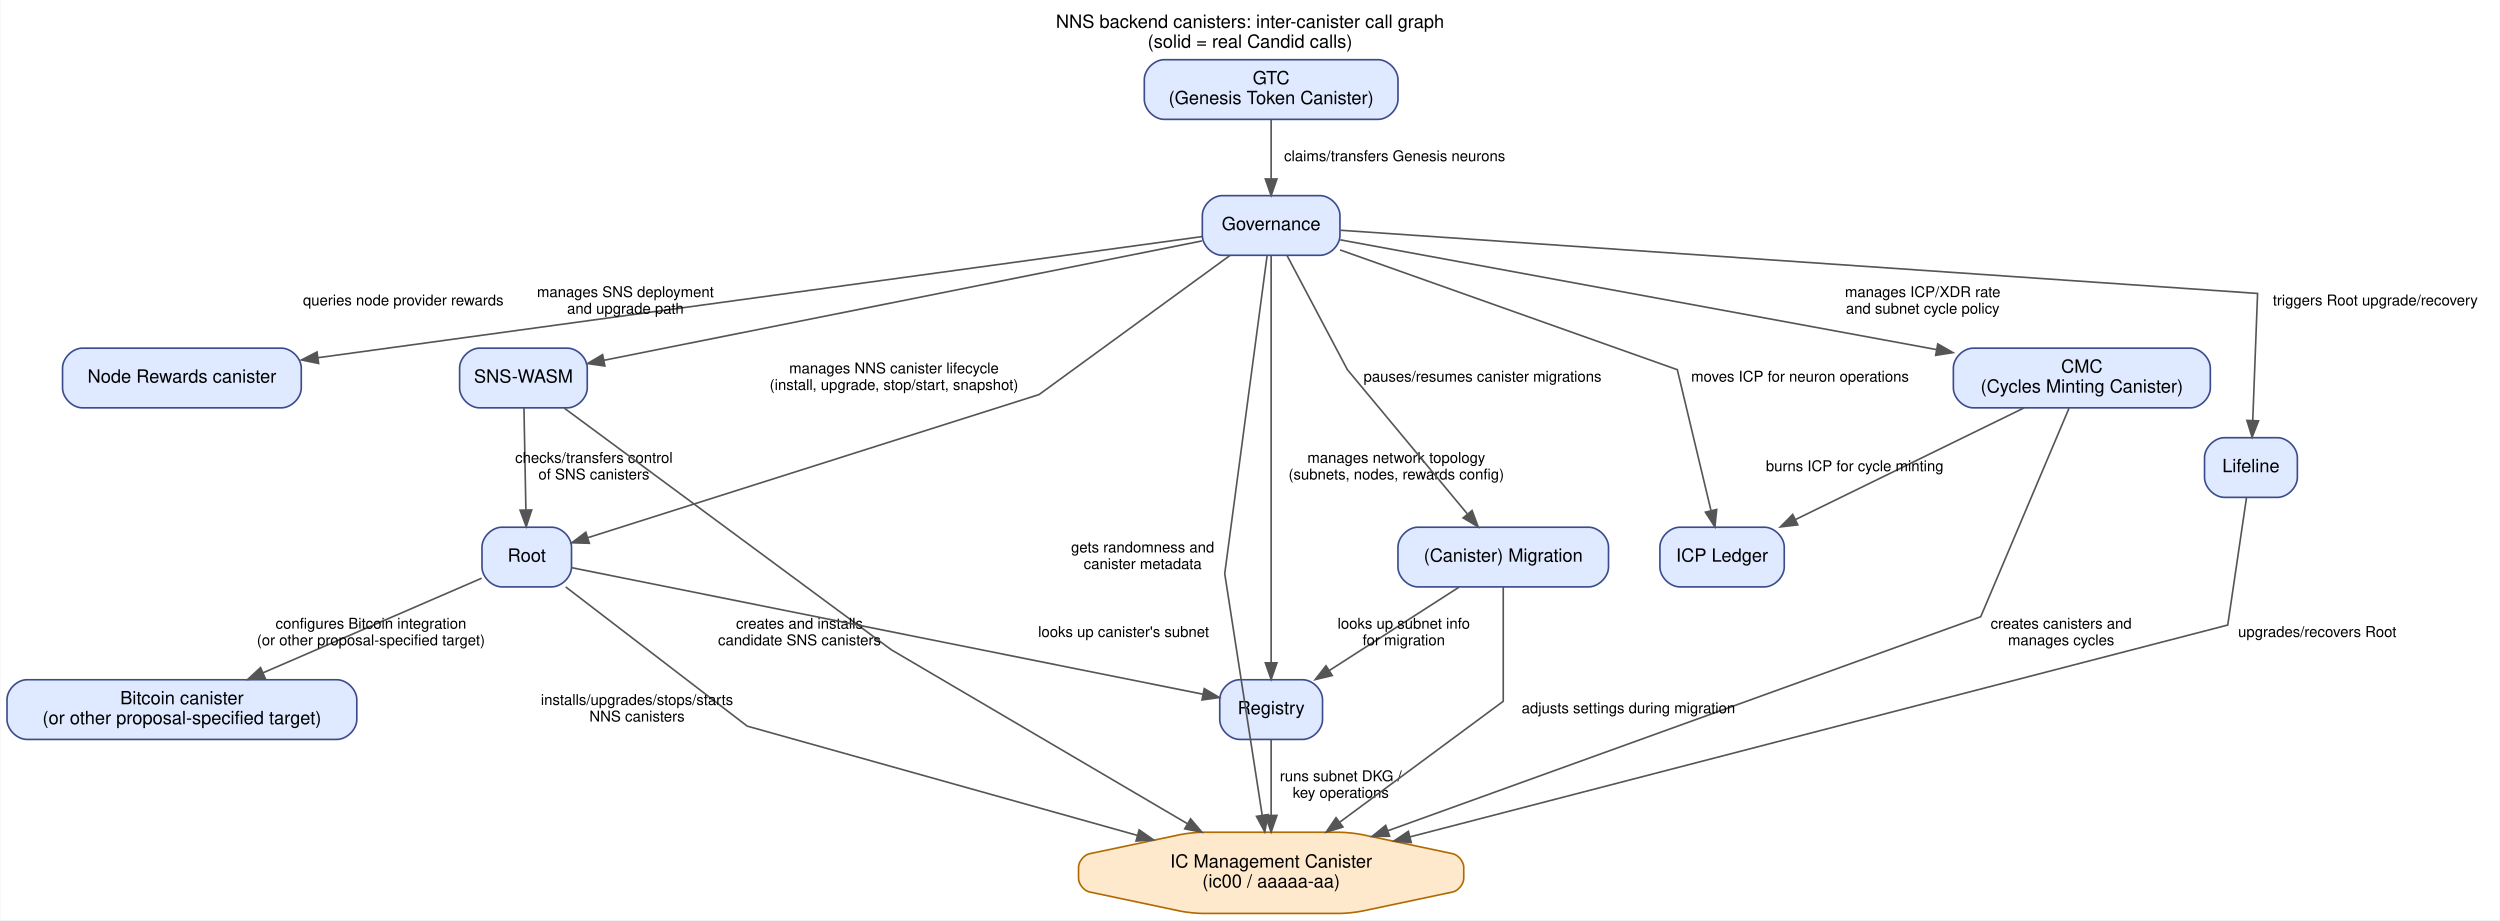
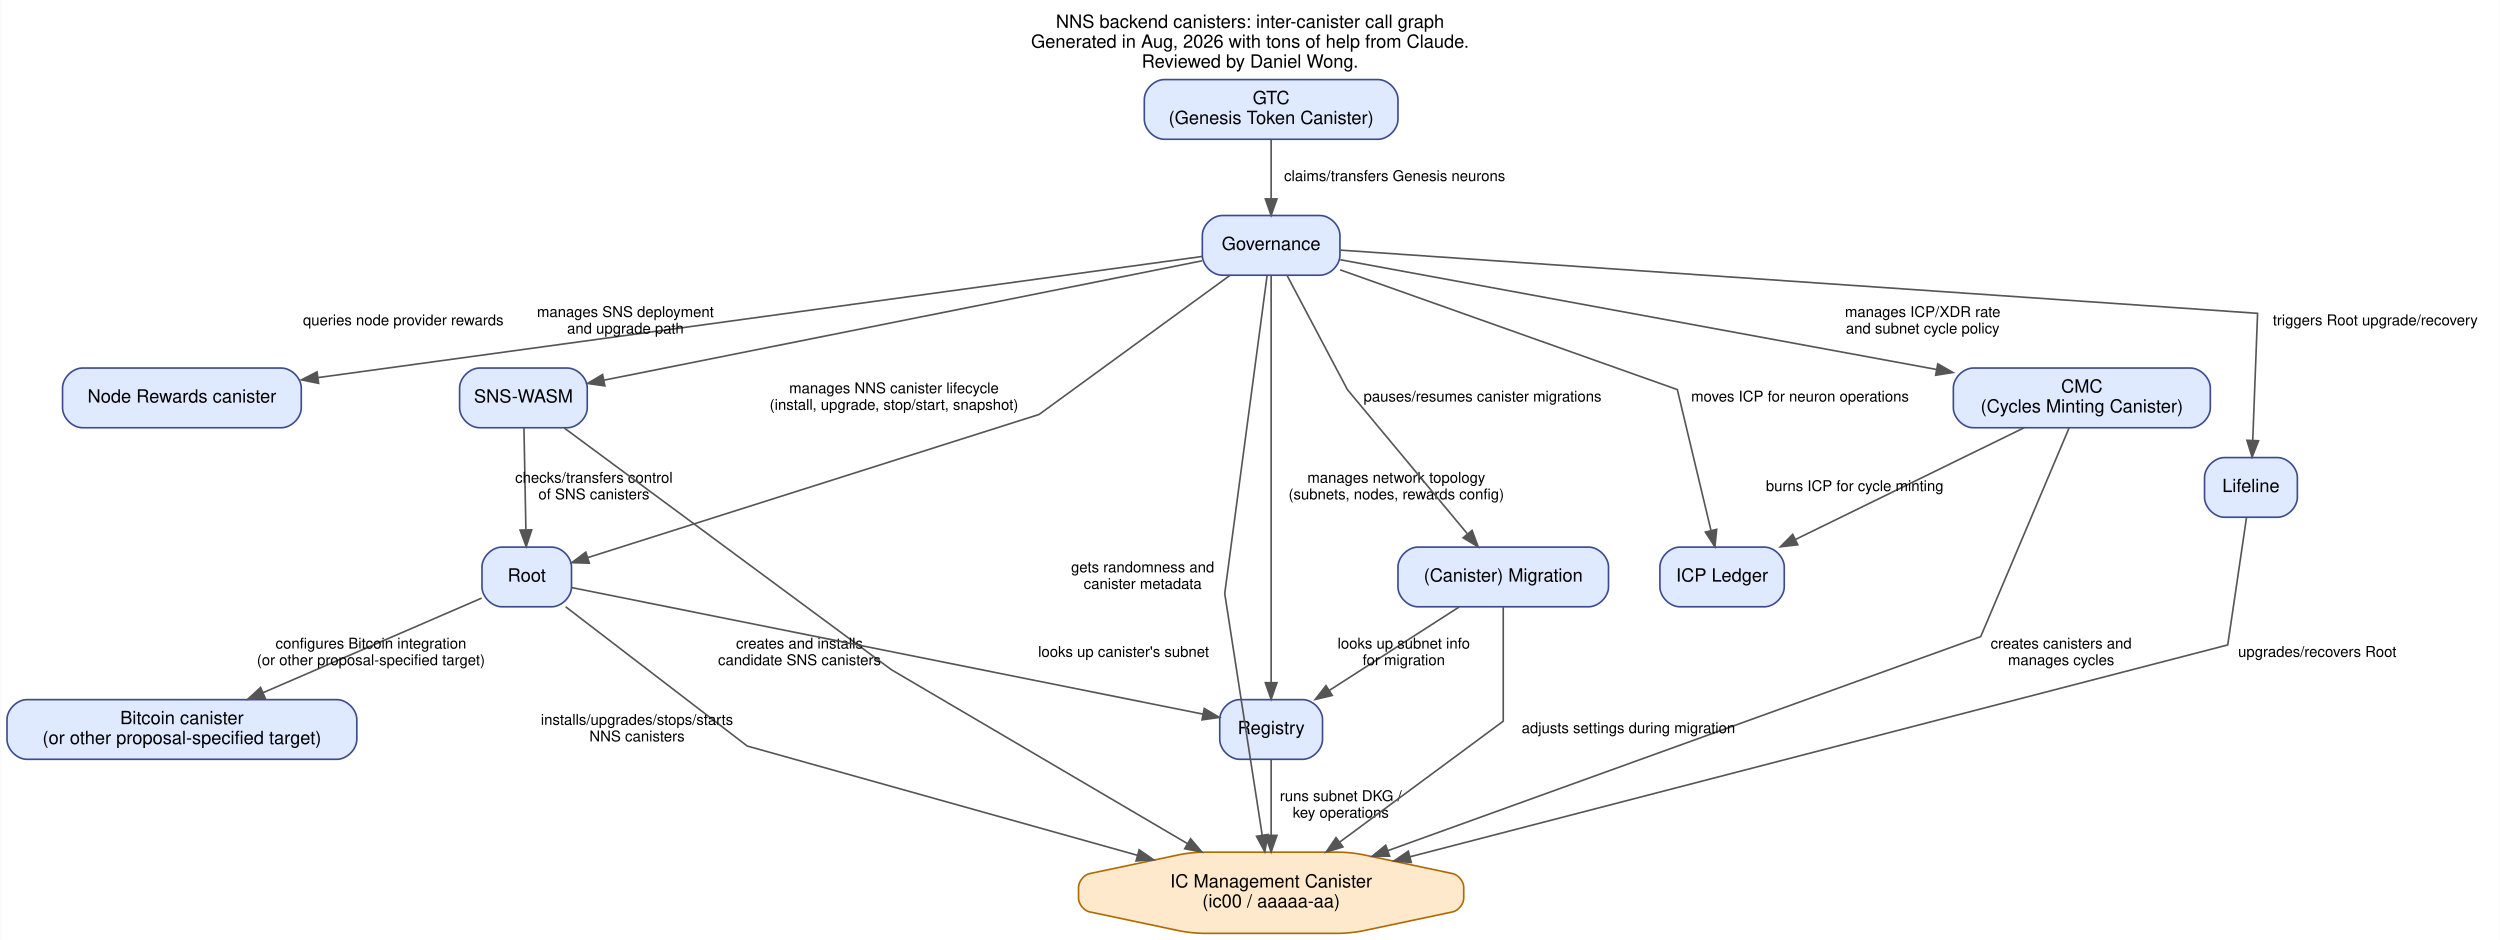
- <svg xmlns="http://www.w3.org/2000/svg" width="1508pt" height="555pt" viewBox="0.00 0.00 1507.50 554.98">
-   <g id="graph0" class="graph" transform="scale(1 1) rotate(0) translate(4 550.98)">
-     <polygon fill="white" stroke="transparent" points="-4,4 -4,-550.98 1503.5,-550.98 1503.5,4 -4,4" />
-     <text text-anchor="middle" x="749.75" y="-534.18" font-family="Helvetica,sans-Serif" font-size="11.00">NNS backend canisters: inter-canister call graph</text>
-     <text text-anchor="middle" x="749.75" y="-522.18" font-family="Helvetica,sans-Serif" font-size="11.00">(solid = real Candid calls)</text>
+ <svg xmlns="http://www.w3.org/2000/svg" width="1508pt" height="567pt" viewBox="0.00 0.00 1507.50 566.98">
+   <g id="graph0" class="graph" transform="scale(1 1) rotate(0) translate(4 562.98)">
+     <polygon fill="white" stroke="transparent" points="-4,4 -4,-562.98 1503.5,-562.98 1503.5,4 -4,4" />
+     <text text-anchor="middle" x="749.75" y="-546.18" font-family="Helvetica,sans-Serif" font-size="11.00">NNS backend canisters: inter-canister call graph</text>
+     <text text-anchor="middle" x="749.75" y="-534.18" font-family="Helvetica,sans-Serif" font-size="11.00">Generated in Aug, 2026 with tons of help from Claude.</text>
+     <text text-anchor="middle" x="749.75" y="-522.18" font-family="Helvetica,sans-Serif" font-size="11.00">Reviewed by Daniel Wong.</text>
    <g id="node1" class="node">
      <path fill="#dfe9ff" stroke="#3b4b8c" d="M165.5,-340.98C165.5,-340.98 45.5,-340.98 45.5,-340.98 39.5,-340.98 33.5,-334.98 33.5,-328.98 33.5,-328.98 33.5,-316.98 33.5,-316.98 33.5,-310.98 39.5,-304.98 45.5,-304.98 45.5,-304.98 165.5,-304.98 165.5,-304.98 171.5,-304.98 177.5,-310.98 177.5,-316.98 177.5,-316.98 177.5,-328.98 177.5,-328.98 177.5,-334.98 171.5,-340.98 165.5,-340.98" />
      <text text-anchor="middle" x="105.5" y="-320.18" font-family="Helvetica,sans-Serif" font-size="11.00">Node Rewards canister</text>
    </g>
    <g id="node2" class="node">
      <path fill="#dfe9ff" stroke="#3b4b8c" d="M199,-140.98C199,-140.98 12,-140.98 12,-140.98 6,-140.98 0,-134.98 0,-128.98 0,-128.98 0,-116.98 0,-116.98 0,-110.98 6,-104.98 12,-104.98 12,-104.98 199,-104.98 199,-104.98 205,-104.98 211,-110.98 211,-116.98 211,-116.98 211,-128.98 211,-128.98 211,-134.98 205,-140.98 199,-140.98" />
      <text text-anchor="middle" x="105.5" y="-126.18" font-family="Helvetica,sans-Serif" font-size="11.00">Bitcoin canister</text>
      <text text-anchor="middle" x="105.5" y="-114.18" font-family="Helvetica,sans-Serif" font-size="11.00">(or other proposal-specified target)</text>
    </g>
    <g id="node3" class="node">
      <path fill="#dfe9ff" stroke="#3b4b8c" d="M338,-340.98C338,-340.98 285,-340.98 285,-340.98 279,-340.98 273,-334.98 273,-328.98 273,-328.98 273,-316.98 273,-316.98 273,-310.98 279,-304.98 285,-304.98 285,-304.98 338,-304.98 338,-304.98 344,-304.98 350,-310.98 350,-316.98 350,-316.98 350,-328.98 350,-328.98 350,-334.98 344,-340.98 338,-340.98" />
      <text text-anchor="middle" x="311.5" y="-320.18" font-family="Helvetica,sans-Serif" font-size="11.00">SNS-WASM</text>
    </g>
    <g id="node4" class="node">
      <path fill="#dfe9ff" stroke="#3b4b8c" d="M328.5,-232.98C328.5,-232.98 298.5,-232.98 298.5,-232.98 292.5,-232.98 286.5,-226.98 286.5,-220.98 286.5,-220.98 286.5,-208.98 286.5,-208.98 286.5,-202.98 292.5,-196.98 298.5,-196.98 298.5,-196.98 328.5,-196.98 328.5,-196.98 334.5,-196.98 340.5,-202.98 340.5,-208.98 340.5,-208.98 340.5,-220.98 340.5,-220.98 340.5,-226.98 334.5,-232.98 328.5,-232.98" />
      <text text-anchor="middle" x="313.5" y="-212.18" font-family="Helvetica,sans-Serif" font-size="11.00">Root</text>
    </g>
    <g id="edge15" class="edge">
      <path fill="none" stroke="#555555" d="M311.82,-304.95C312.13,-288.36 312.62,-262.87 312.98,-243.41" />
      <polygon fill="#555555" stroke="#555555" points="316.48,-243.39 313.17,-233.32 309.48,-243.26 316.48,-243.39" />
      <text text-anchor="middle" x="354" y="-271.78" font-family="Helvetica,sans-Serif" font-size="9.00">checks/transfers control</text>
      <text text-anchor="middle" x="354" y="-261.78" font-family="Helvetica,sans-Serif" font-size="9.00">of SNS canisters</text>
    </g>
    <g id="node8" class="node">
      <path fill="#ffe9cc" stroke="#b06a00" d="M878.67,-21.11C878.67,-21.11 878.67,-27.87 878.67,-27.87 878.67,-31.25 875.36,-35.33 872.06,-36.03 872.06,-36.03 817.24,-47.58 817.24,-47.58 813.93,-48.28 807.24,-48.98 803.86,-48.98 803.86,-48.98 721.14,-48.98 721.14,-48.98 717.76,-48.98 711.07,-48.28 707.76,-47.58 707.76,-47.58 652.94,-36.03 652.94,-36.03 649.64,-35.33 646.33,-31.25 646.33,-27.87 646.33,-27.87 646.33,-21.11 646.33,-21.11 646.33,-17.73 649.64,-13.65 652.94,-12.96 652.94,-12.96 707.76,-1.4 707.76,-1.4 711.07,-0.71 717.76,-0.01 721.14,-0.01 721.14,-0.01 803.86,-0.01 803.86,-0.01 807.24,-0.01 813.93,-0.71 817.24,-1.4 817.24,-1.4 872.06,-12.96 872.06,-12.96 875.36,-13.65 878.67,-17.73 878.67,-21.11" />
      <text text-anchor="middle" x="762.5" y="-27.69" font-family="Helvetica,sans-Serif" font-size="11.00">IC Management Canister</text>
      <text text-anchor="middle" x="762.5" y="-15.69" font-family="Helvetica,sans-Serif" font-size="11.00">(ic00 / aaaaa-aa)</text>
    </g>
    <g id="edge14" class="edge">
      <path fill="none" stroke="#555555" d="M336.11,-304.81C393.91,-262.11 533.5,-158.98 533.5,-158.98 533.5,-158.98 644.52,-93.78 711.96,-54.17" />
      <polygon fill="#555555" stroke="#555555" points="713.91,-57.09 720.76,-49 710.37,-51.05 713.91,-57.09" />
      <text text-anchor="middle" x="478" y="-171.78" font-family="Helvetica,sans-Serif" font-size="9.00">creates and installs</text>
      <text text-anchor="middle" x="478" y="-161.78" font-family="Helvetica,sans-Serif" font-size="9.00">candidate SNS canisters</text>
    </g>
    <g id="edge12" class="edge">
      <path fill="none" stroke="#555555" d="M286.31,-202.22C252.9,-187.76 195.6,-162.97 154.46,-145.17" />
      <polygon fill="#555555" stroke="#555555" points="155.72,-141.9 145.15,-141.14 152.94,-148.33 155.72,-141.9" />
      <text text-anchor="middle" x="219.5" y="-171.78" font-family="Helvetica,sans-Serif" font-size="9.00">configures Bitcoin integration</text>
      <text text-anchor="middle" x="219.5" y="-161.78" font-family="Helvetica,sans-Serif" font-size="9.00">(or other proposal-specified target)</text>
    </g>
    <g id="node7" class="node">
      <path fill="#dfe9ff" stroke="#3b4b8c" d="M781.5,-140.98C781.5,-140.98 743.5,-140.98 743.5,-140.98 737.5,-140.98 731.5,-134.98 731.5,-128.98 731.5,-128.98 731.5,-116.98 731.5,-116.98 731.5,-110.98 737.5,-104.98 743.5,-104.98 743.5,-104.98 781.5,-104.98 781.5,-104.98 787.5,-104.98 793.5,-110.98 793.5,-116.98 793.5,-116.98 793.5,-128.98 793.5,-128.98 793.5,-134.98 787.5,-140.98 781.5,-140.98" />
      <text text-anchor="middle" x="762.5" y="-120.18" font-family="Helvetica,sans-Serif" font-size="11.00">Registry</text>
    </g>
    <g id="edge11" class="edge">
      <path fill="none" stroke="#555555" d="M340.58,-208.56C416.34,-193.37 630.85,-150.37 721.38,-132.23" />
      <polygon fill="#555555" stroke="#555555" points="722.16,-135.64 731.28,-130.24 720.79,-128.78 722.16,-135.64" />
      <text text-anchor="middle" x="673.5" y="-166.78" font-family="Helvetica,sans-Serif" font-size="9.00">looks up canister's subnet</text>
    </g>
    <g id="edge10" class="edge">
      <path fill="none" stroke="#555555" d="M336.97,-196.98C375.15,-167.7 446.5,-112.98 446.5,-112.98 446.5,-112.98 588.21,-73.3 681.83,-47.08" />
      <polygon fill="#555555" stroke="#555555" points="682.9,-50.42 691.58,-44.35 681.01,-43.68 682.9,-50.42" />
      <text text-anchor="middle" x="380" y="-125.78" font-family="Helvetica,sans-Serif" font-size="9.00">installs/upgrades/stops/starts</text>
      <text text-anchor="middle" x="380" y="-115.78" font-family="Helvetica,sans-Serif" font-size="9.00">NNS canisters</text>
    </g>
    <g id="node5" class="node">
      <path fill="#dfe9ff" stroke="#3b4b8c" d="M827,-514.98C827,-514.98 698,-514.98 698,-514.98 692,-514.98 686,-508.98 686,-502.98 686,-502.98 686,-490.98 686,-490.98 686,-484.98 692,-478.98 698,-478.98 698,-478.98 827,-478.98 827,-478.98 833,-478.98 839,-484.98 839,-490.98 839,-490.98 839,-502.98 839,-502.98 839,-508.98 833,-514.98 827,-514.98" />
      <text text-anchor="middle" x="762.5" y="-500.18" font-family="Helvetica,sans-Serif" font-size="11.00">GTC</text>
      <text text-anchor="middle" x="762.5" y="-488.18" font-family="Helvetica,sans-Serif" font-size="11.00">(Genesis Token Canister)</text>
    </g>
    <g id="node6" class="node">
      <path fill="#dfe9ff" stroke="#3b4b8c" d="M792,-432.98C792,-432.98 733,-432.98 733,-432.98 727,-432.98 721,-426.98 721,-420.98 721,-420.98 721,-408.98 721,-408.98 721,-402.98 727,-396.98 733,-396.98 733,-396.98 792,-396.98 792,-396.98 798,-396.98 804,-402.98 804,-408.98 804,-408.98 804,-420.98 804,-420.98 804,-426.98 798,-432.98 792,-432.98" />
      <text text-anchor="middle" x="762.5" y="-412.18" font-family="Helvetica,sans-Serif" font-size="11.00">Governance</text>
    </g>
    <g id="edge16" class="edge">
      <path fill="none" stroke="#555555" d="M762.5,-478.62C762.5,-468.28 762.5,-454.92 762.5,-443.2" />
      <polygon fill="#555555" stroke="#555555" points="766,-443.03 762.5,-433.03 759,-443.03 766,-443.03" />
      <text text-anchor="middle" x="837" y="-453.78" font-family="Helvetica,sans-Serif" font-size="9.00">claims/transfers Genesis neurons</text>
    </g>
    <g id="edge8" class="edge">
      <path fill="none" stroke="#555555" d="M720.9,-408.29C614.16,-393.66 329.03,-354.6 187.52,-335.22" />
      <polygon fill="#555555" stroke="#555555" points="187.96,-331.75 177.58,-333.86 187.01,-338.68 187.96,-331.75" />
      <text text-anchor="middle" x="239" y="-366.78" font-family="Helvetica,sans-Serif" font-size="9.00">queries node provider rewards</text>
    </g>
    <g id="edge3" class="edge">
      <path fill="none" stroke="#555555" d="M720.88,-405.68C637.21,-388.98 449.02,-351.43 359.97,-333.66" />
      <polygon fill="#555555" stroke="#555555" points="360.61,-330.22 350.12,-331.69 359.24,-337.08 360.61,-330.22" />
      <text text-anchor="middle" x="373" y="-371.78" font-family="Helvetica,sans-Serif" font-size="9.00">manages SNS deployment</text>
      <text text-anchor="middle" x="373" y="-361.78" font-family="Helvetica,sans-Serif" font-size="9.00">and upgrade path</text>
    </g>
    <g id="edge1" class="edge">
      <path fill="none" stroke="#555555" d="M737.79,-396.98C697.6,-367.7 622.5,-312.98 622.5,-312.98 622.5,-312.98 432.25,-252.65 350.32,-226.66" />
      <polygon fill="#555555" stroke="#555555" points="351.24,-223.28 340.65,-223.59 349.12,-229.95 351.24,-223.28" />
      <text text-anchor="middle" x="535" y="-325.78" font-family="Helvetica,sans-Serif" font-size="9.00">manages NNS canister lifecycle</text>
      <text text-anchor="middle" x="535" y="-315.78" font-family="Helvetica,sans-Serif" font-size="9.00">(install, upgrade, stop/start, snapshot)</text>
    </g>
    <g id="edge2" class="edge">
      <path fill="none" stroke="#555555" d="M762.5,-396.92C762.5,-359.93 762.5,-278.98 762.5,-278.98 762.5,-278.98 762.5,-196.15 762.5,-151.2" />
      <polygon fill="#555555" stroke="#555555" points="766,-151.18 762.5,-141.18 759,-151.18 766,-151.18" />
      <text text-anchor="middle" x="838" y="-271.78" font-family="Helvetica,sans-Serif" font-size="9.00">manages network topology</text>
      <text text-anchor="middle" x="838" y="-261.78" font-family="Helvetica,sans-Serif" font-size="9.00">(subnets, nodes, rewards config)</text>
    </g>
    <g id="edge9" class="edge">
      <path fill="none" stroke="#555555" d="M760.06,-396.71C753.25,-345.62 734.5,-204.98 734.5,-204.98 734.5,-204.98 749,-111.52 757.13,-59.11" />
      <polygon fill="#555555" stroke="#555555" points="760.59,-59.63 758.67,-49.21 753.67,-58.56 760.59,-59.63" />
      <text text-anchor="middle" x="685" y="-217.78" font-family="Helvetica,sans-Serif" font-size="9.00">gets randomness and</text>
      <text text-anchor="middle" x="685" y="-207.78" font-family="Helvetica,sans-Serif" font-size="9.00">canister metadata</text>
    </g>
    <g id="node9" class="node">
      <path fill="#dfe9ff" stroke="#3b4b8c" d="M1317,-340.98C1317,-340.98 1186,-340.98 1186,-340.98 1180,-340.98 1174,-334.98 1174,-328.98 1174,-328.98 1174,-316.98 1174,-316.98 1174,-310.98 1180,-304.98 1186,-304.98 1186,-304.98 1317,-304.98 1317,-304.98 1323,-304.98 1329,-310.98 1329,-316.98 1329,-316.98 1329,-328.98 1329,-328.98 1329,-334.98 1323,-340.98 1317,-340.98" />
      <text text-anchor="middle" x="1251.5" y="-326.18" font-family="Helvetica,sans-Serif" font-size="11.00">CMC</text>
      <text text-anchor="middle" x="1251.5" y="-314.18" font-family="Helvetica,sans-Serif" font-size="11.00">(Cycles Minting Canister)</text>
    </g>
    <g id="edge4" class="edge">
      <path fill="none" stroke="#555555" d="M804.19,-406.31C883.51,-391.71 1057.67,-359.66 1163.75,-340.13" />
      <polygon fill="#555555" stroke="#555555" points="1164.6,-343.54 1173.8,-338.28 1163.33,-336.65 1164.6,-343.54" />
      <text text-anchor="middle" x="1155.5" y="-371.78" font-family="Helvetica,sans-Serif" font-size="9.00">manages ICP/XDR rate</text>
      <text text-anchor="middle" x="1155.5" y="-361.78" font-family="Helvetica,sans-Serif" font-size="9.00">and subnet cycle policy</text>
    </g>
    <g id="node10" class="node">
      <path fill="#dfe9ff" stroke="#3b4b8c" d="M1060,-232.98C1060,-232.98 1009,-232.98 1009,-232.98 1003,-232.98 997,-226.98 997,-220.98 997,-220.98 997,-208.98 997,-208.98 997,-202.98 1003,-196.98 1009,-196.98 1009,-196.98 1060,-196.98 1060,-196.98 1066,-196.98 1072,-202.98 1072,-208.98 1072,-208.98 1072,-220.98 1072,-220.98 1072,-226.98 1066,-232.98 1060,-232.98" />
      <text text-anchor="middle" x="1034.5" y="-212.18" font-family="Helvetica,sans-Serif" font-size="11.00">ICP Ledger</text>
    </g>
    <g id="edge5" class="edge">
      <path fill="none" stroke="#555555" d="M804.06,-400.23C873.96,-375.4 1007.5,-327.98 1007.5,-327.98 1007.5,-327.98 1019.74,-276.77 1027.74,-243.3" />
      <polygon fill="#555555" stroke="#555555" points="1031.24,-243.68 1030.16,-233.14 1024.43,-242.05 1031.24,-243.68" />
      <text text-anchor="middle" x="1081.5" y="-320.78" font-family="Helvetica,sans-Serif" font-size="9.00">moves ICP for neuron operations</text>
    </g>
    <g id="node11" class="node">
      <path fill="#dfe9ff" stroke="#3b4b8c" d="M954,-232.98C954,-232.98 851,-232.98 851,-232.98 845,-232.98 839,-226.98 839,-220.98 839,-220.98 839,-208.98 839,-208.98 839,-202.98 845,-196.98 851,-196.98 851,-196.98 954,-196.98 954,-196.98 960,-196.98 966,-202.98 966,-208.98 966,-208.98 966,-220.98 966,-220.98 966,-226.98 960,-232.98 954,-232.98" />
      <text text-anchor="middle" x="902.5" y="-212.18" font-family="Helvetica,sans-Serif" font-size="11.00">(Canister) Migration</text>
    </g>
    <g id="edge7" class="edge">
      <path fill="none" stroke="#555555" d="M772.03,-396.96C785.5,-371.47 808.5,-327.98 808.5,-327.98 808.5,-327.98 852.97,-274.53 880.74,-241.15" />
      <polygon fill="#555555" stroke="#555555" points="883.69,-243.07 887.4,-233.14 878.31,-238.59 883.69,-243.07" />
      <text text-anchor="middle" x="890" y="-320.78" font-family="Helvetica,sans-Serif" font-size="9.00">pauses/resumes canister migrations</text>
    </g>
    <g id="node12" class="node">
      <path fill="#dfe9ff" stroke="#3b4b8c" d="M1369.5,-286.98C1369.5,-286.98 1337.5,-286.98 1337.5,-286.98 1331.5,-286.98 1325.5,-280.98 1325.5,-274.98 1325.5,-274.98 1325.5,-262.98 1325.5,-262.98 1325.5,-256.98 1331.5,-250.98 1337.5,-250.98 1337.5,-250.98 1369.5,-250.98 1369.5,-250.98 1375.5,-250.98 1381.5,-256.98 1381.5,-262.98 1381.5,-262.98 1381.5,-274.98 1381.5,-274.98 1381.5,-280.98 1375.5,-286.98 1369.5,-286.98" />
      <text text-anchor="middle" x="1353.5" y="-266.18" font-family="Helvetica,sans-Serif" font-size="11.00">Lifeline</text>
    </g>
    <g id="edge6" class="edge">
      <path fill="none" stroke="#555555" d="M804.34,-412.1C939.77,-402.77 1357.5,-373.98 1357.5,-373.98 1357.5,-373.98 1355.77,-328.67 1354.59,-297.58" />
      <polygon fill="#555555" stroke="#555555" points="1358.07,-297.13 1354.2,-287.27 1351.08,-297.4 1358.07,-297.13" />
      <text text-anchor="middle" x="1428.5" y="-366.78" font-family="Helvetica,sans-Serif" font-size="9.00">triggers Root upgrade/recovery</text>
    </g>
    <g id="edge21" class="edge">
      <path fill="none" stroke="#555555" d="M762.5,-104.73C762.5,-92.14 762.5,-74.65 762.5,-59.31" />
      <polygon fill="#555555" stroke="#555555" points="766,-59.12 762.5,-49.12 759,-59.12 766,-59.12" />
      <text text-anchor="middle" x="804.5" y="-79.78" font-family="Helvetica,sans-Serif" font-size="9.00">runs subnet DKG /</text>
      <text text-anchor="middle" x="804.5" y="-69.78" font-family="Helvetica,sans-Serif" font-size="9.00">key operations</text>
    </g>
    <g id="edge17" class="edge">
      <path fill="none" stroke="#555555" d="M1243.77,-304.75C1227.36,-266 1190.5,-178.98 1190.5,-178.98 1190.5,-178.98 954.49,-93.79 832.98,-49.93" />
      <polygon fill="#555555" stroke="#555555" points="833.96,-46.57 823.37,-46.46 831.59,-53.15 833.96,-46.57" />
      <text text-anchor="middle" x="1239" y="-171.78" font-family="Helvetica,sans-Serif" font-size="9.00">creates canisters and</text>
      <text text-anchor="middle" x="1239" y="-161.78" font-family="Helvetica,sans-Serif" font-size="9.00">manages cycles</text>
    </g>
    <g id="edge18" class="edge">
      <path fill="none" stroke="#555555" d="M1216.64,-304.95C1179.18,-286.66 1119.55,-257.53 1078.8,-237.62" />
      <polygon fill="#555555" stroke="#555555" points="1080.16,-234.39 1069.64,-233.15 1077.09,-240.68 1080.16,-234.39" />
      <text text-anchor="middle" x="1114.5" y="-266.78" font-family="Helvetica,sans-Serif" font-size="9.00">burns ICP for cycle minting</text>
    </g>
    <g id="edge20" class="edge">
      <path fill="none" stroke="#555555" d="M875.84,-196.84C853.65,-182.58 821.89,-162.16 797.63,-146.57" />
      <polygon fill="#555555" stroke="#555555" points="799.37,-143.52 789.06,-141.06 795.58,-149.41 799.37,-143.52" />
      <text text-anchor="middle" x="842.5" y="-171.78" font-family="Helvetica,sans-Serif" font-size="9.00">looks up subnet info</text>
      <text text-anchor="middle" x="842.5" y="-161.78" font-family="Helvetica,sans-Serif" font-size="9.00">for migration</text>
    </g>
    <g id="edge19" class="edge">
      <path fill="none" stroke="#555555" d="M902.5,-196.96C902.5,-171.47 902.5,-127.98 902.5,-127.98 902.5,-127.98 845.24,-85.65 803.96,-55.14" />
      <polygon fill="#555555" stroke="#555555" points="805.8,-52.15 795.68,-49.02 801.64,-57.78 805.8,-52.15" />
      <text text-anchor="middle" x="978" y="-120.78" font-family="Helvetica,sans-Serif" font-size="9.00">adjusts settings during migration</text>
    </g>
    <g id="edge13" class="edge">
      <path fill="none" stroke="#555555" d="M1350.8,-250.67C1346.73,-223.06 1339.5,-173.98 1339.5,-173.98 1339.5,-173.98 1006.25,-87.64 846.27,-46.2" />
      <polygon fill="#555555" stroke="#555555" points="847.02,-42.77 836.46,-43.65 845.26,-49.55 847.02,-42.77" />
      <text text-anchor="middle" x="1393.5" y="-166.78" font-family="Helvetica,sans-Serif" font-size="9.00">upgrades/recovers Root</text>
    </g>
  </g>
</svg>
